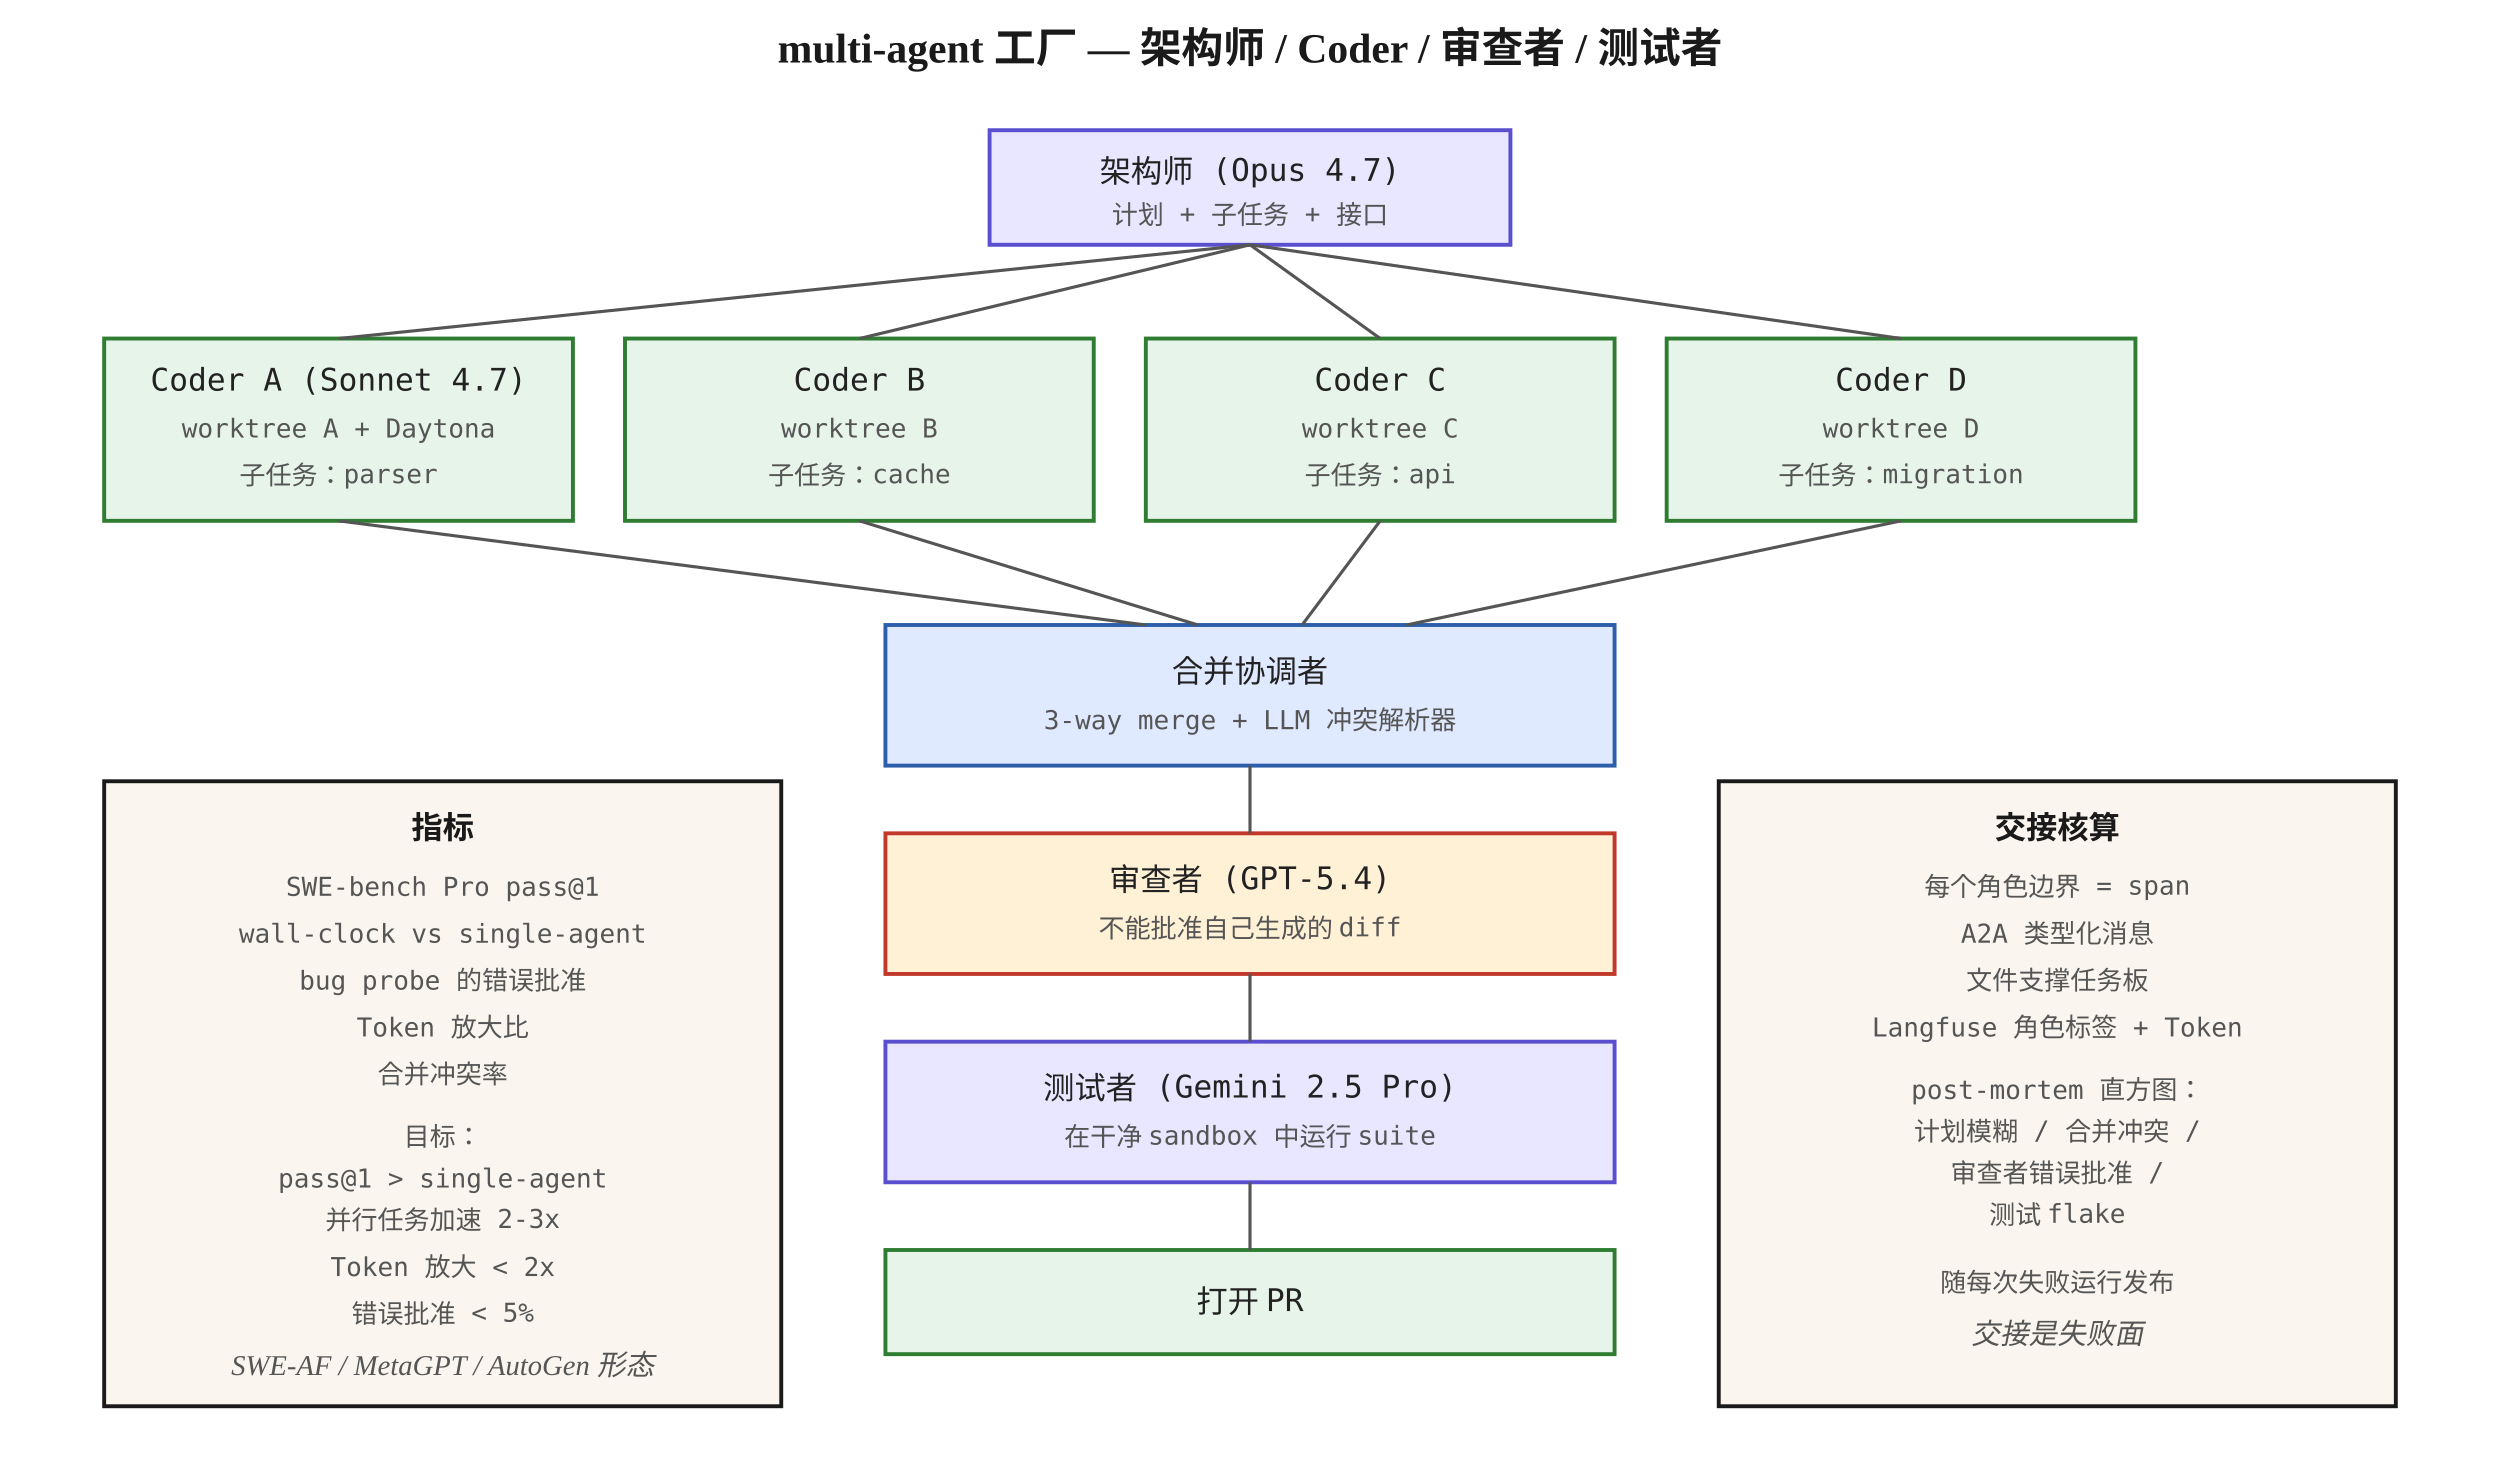
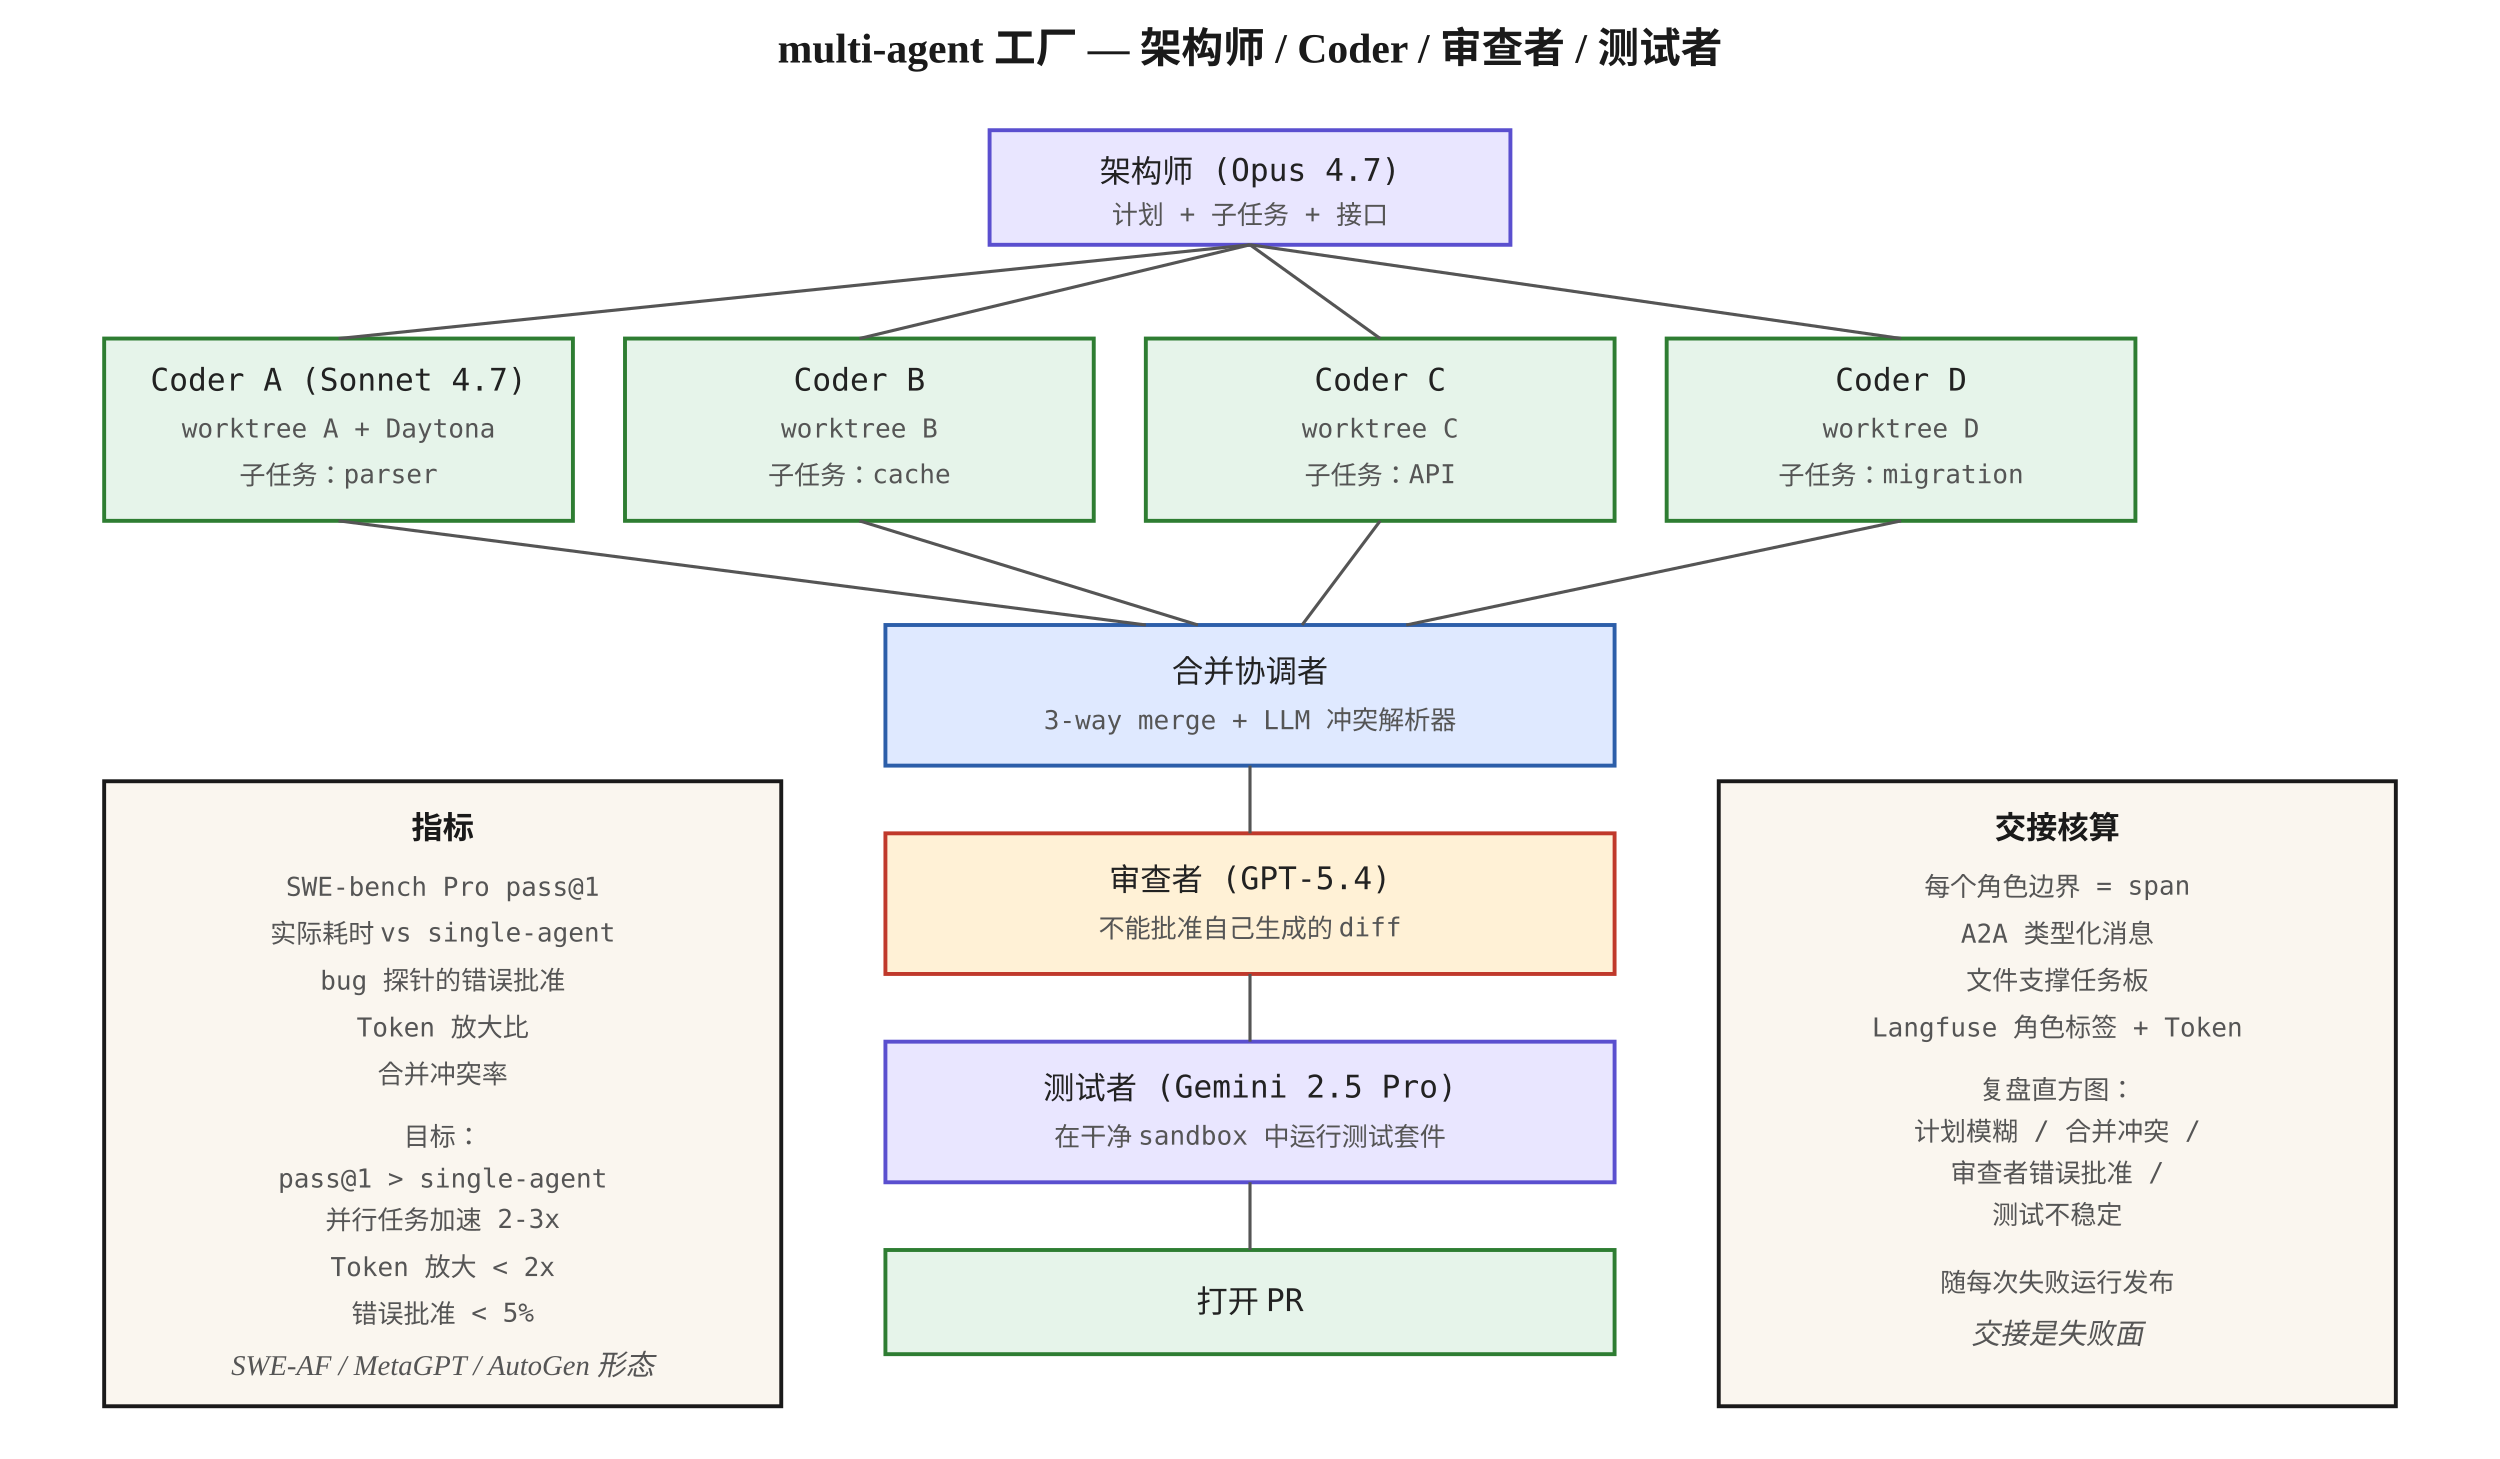
<svg xmlns="http://www.w3.org/2000/svg" viewBox="0 0 960 560" font-family="Georgia, 'Times New Roman', serif">
  <defs>
    <style>
      .box { fill: #faf6ef; stroke: #1a1a1a; stroke-width: 1.5; }
      .hot { fill: #fff1d6; stroke: #c0392b; stroke-width: 1.5; }
      .cool { fill: #e6f4ea; stroke: #2e7d32; stroke-width: 1.5; }
      .cold { fill: #dfe9ff; stroke: #2c5ea9; stroke-width: 1.5; }
      .dsk { fill: #e9e6ff; stroke: #5a4fcf; stroke-width: 1.5; }
      .step { font-size: 12px; font-family: 'Menlo', monospace; fill: #222; }
      .small { font-size: 10px; font-family: 'Menlo', monospace; fill: #555; }
      .caption { font-size: 11px; fill: #555; font-style: italic; }
      .title { font-size: 16px; font-weight: 700; fill: #1a1a1a; }
      .head { font-size: 12px; font-weight: 700; fill: #1a1a1a; }
      .edge { stroke: #555; stroke-width: 1.2; fill: none; }
    </style>
  </defs>
  <text x="480" y="24" text-anchor="middle" class="title">multi-agent 工厂 — 架构师 / Coder / 审查者 / 测试者</text>
  <rect x="380" y="50" width="200" height="44" class="dsk" />
  <text x="480" y="70" text-anchor="middle" class="step">架构师 (Opus 4.7)</text>
  <text x="480" y="86" text-anchor="middle" class="small">计划 + 子任务 + 接口</text>
  <rect x="40" y="130" width="180" height="70" class="cool" />
  <text x="130" y="150" text-anchor="middle" class="step">Coder A (Sonnet 4.7)</text>
  <text x="130" y="168" text-anchor="middle" class="small">worktree A + Daytona</text>
  <text x="130" y="186" text-anchor="middle" class="small">子任务：parser</text>
  <rect x="240" y="130" width="180" height="70" class="cool" />
  <text x="330" y="150" text-anchor="middle" class="step">Coder B</text>
  <text x="330" y="168" text-anchor="middle" class="small">worktree B</text>
  <text x="330" y="186" text-anchor="middle" class="small">子任务：cache</text>
  <rect x="440" y="130" width="180" height="70" class="cool" />
  <text x="530" y="150" text-anchor="middle" class="step">Coder C</text>
  <text x="530" y="168" text-anchor="middle" class="small">worktree C</text>
-   <text x="530" y="186" text-anchor="middle" class="small">子任务：api</text>
+   <text x="530" y="186" text-anchor="middle" class="small">子任务：API</text>
  <rect x="640" y="130" width="180" height="70" class="cool" />
  <text x="730" y="150" text-anchor="middle" class="step">Coder D</text>
  <text x="730" y="168" text-anchor="middle" class="small">worktree D</text>
  <text x="730" y="186" text-anchor="middle" class="small">子任务：migration</text>
  <path d="M480,94 L130,130" class="edge" />
  <path d="M480,94 L330,130" class="edge" />
  <path d="M480,94 L530,130" class="edge" />
  <path d="M480,94 L730,130" class="edge" />
  <rect x="340" y="240" width="280" height="54" class="cold" />
  <text x="480" y="262" text-anchor="middle" class="step">合并协调者</text>
  <text x="480" y="280" text-anchor="middle" class="small">3-way merge + LLM 冲突解析器</text>
  <path d="M130,200 L440,240" class="edge" />
  <path d="M330,200 L460,240" class="edge" />
  <path d="M530,200 L500,240" class="edge" />
  <path d="M730,200 L540,240" class="edge" />
  <rect x="340" y="320" width="280" height="54" class="hot" />
  <text x="480" y="342" text-anchor="middle" class="step">审查者 (GPT-5.4)</text>
  <text x="480" y="360" text-anchor="middle" class="small">不能批准自己生成的 diff</text>
  <path d="M480,294 L480,320" class="edge" />
  <rect x="340" y="400" width="280" height="54" class="dsk" />
  <text x="480" y="422" text-anchor="middle" class="step">测试者 (Gemini 2.5 Pro)</text>
-   <text x="480" y="440" text-anchor="middle" class="small">在干净 sandbox 中运行 suite</text>
+   <text x="480" y="440" text-anchor="middle" class="small">在干净 sandbox 中运行测试套件</text>
  <path d="M480,374 L480,400" class="edge" />
  <rect x="340" y="480" width="280" height="40" class="cool" />
  <text x="480" y="504" text-anchor="middle" class="step">打开 PR</text>
  <path d="M480,454 L480,480" class="edge" />
  <rect x="40" y="300" width="260" height="240" class="box" />
  <text x="170" y="322" text-anchor="middle" class="head">指标</text>
  <text x="170" y="344" text-anchor="middle" class="small">SWE-bench Pro pass@1</text>
-   <text x="170" y="362" text-anchor="middle" class="small">wall-clock vs single-agent</text>
-   <text x="170" y="380" text-anchor="middle" class="small">bug probe 的错误批准</text>
+   <text x="170" y="362" text-anchor="middle" class="small">实际耗时 vs single-agent</text>
+   <text x="170" y="380" text-anchor="middle" class="small">bug 探针的错误批准</text>
  <text x="170" y="398" text-anchor="middle" class="small">Token 放大比</text>
  <text x="170" y="416" text-anchor="middle" class="small">合并冲突率</text>
  <text x="170" y="440" text-anchor="middle" class="small">目标：</text>
  <text x="170" y="456" text-anchor="middle" class="small">pass@1 &gt; single-agent</text>
  <text x="170" y="472" text-anchor="middle" class="small">并行任务加速 2-3x</text>
  <text x="170" y="490" text-anchor="middle" class="small">Token 放大 &lt; 2x</text>
  <text x="170" y="508" text-anchor="middle" class="small">错误批准 &lt; 5%</text>
  <text x="170" y="528" text-anchor="middle" class="caption">SWE-AF / MetaGPT / AutoGen 形态</text>
  <rect x="660" y="300" width="260" height="240" class="box" />
  <text x="790" y="322" text-anchor="middle" class="head">交接核算</text>
  <text x="790" y="344" text-anchor="middle" class="small">每个角色边界 = span</text>
  <text x="790" y="362" text-anchor="middle" class="small">A2A 类型化消息</text>
  <text x="790" y="380" text-anchor="middle" class="small">文件支撑任务板</text>
  <text x="790" y="398" text-anchor="middle" class="small">Langfuse 角色标签 + Token</text>
-   <text x="790" y="422" text-anchor="middle" class="small">post-mortem 直方图：</text>
+   <text x="790" y="422" text-anchor="middle" class="small">复盘直方图：</text>
  <text x="790" y="438" text-anchor="middle" class="small">计划模糊 / 合并冲突 /</text>
  <text x="790" y="454" text-anchor="middle" class="small">审查者错误批准 /</text>
-   <text x="790" y="470" text-anchor="middle" class="small">测试 flake</text>
+   <text x="790" y="470" text-anchor="middle" class="small">测试不稳定</text>
  <text x="790" y="496" text-anchor="middle" class="small">随每次失败运行发布</text>
  <text x="790" y="516" text-anchor="middle" class="caption">交接是失败面</text>
</svg>
